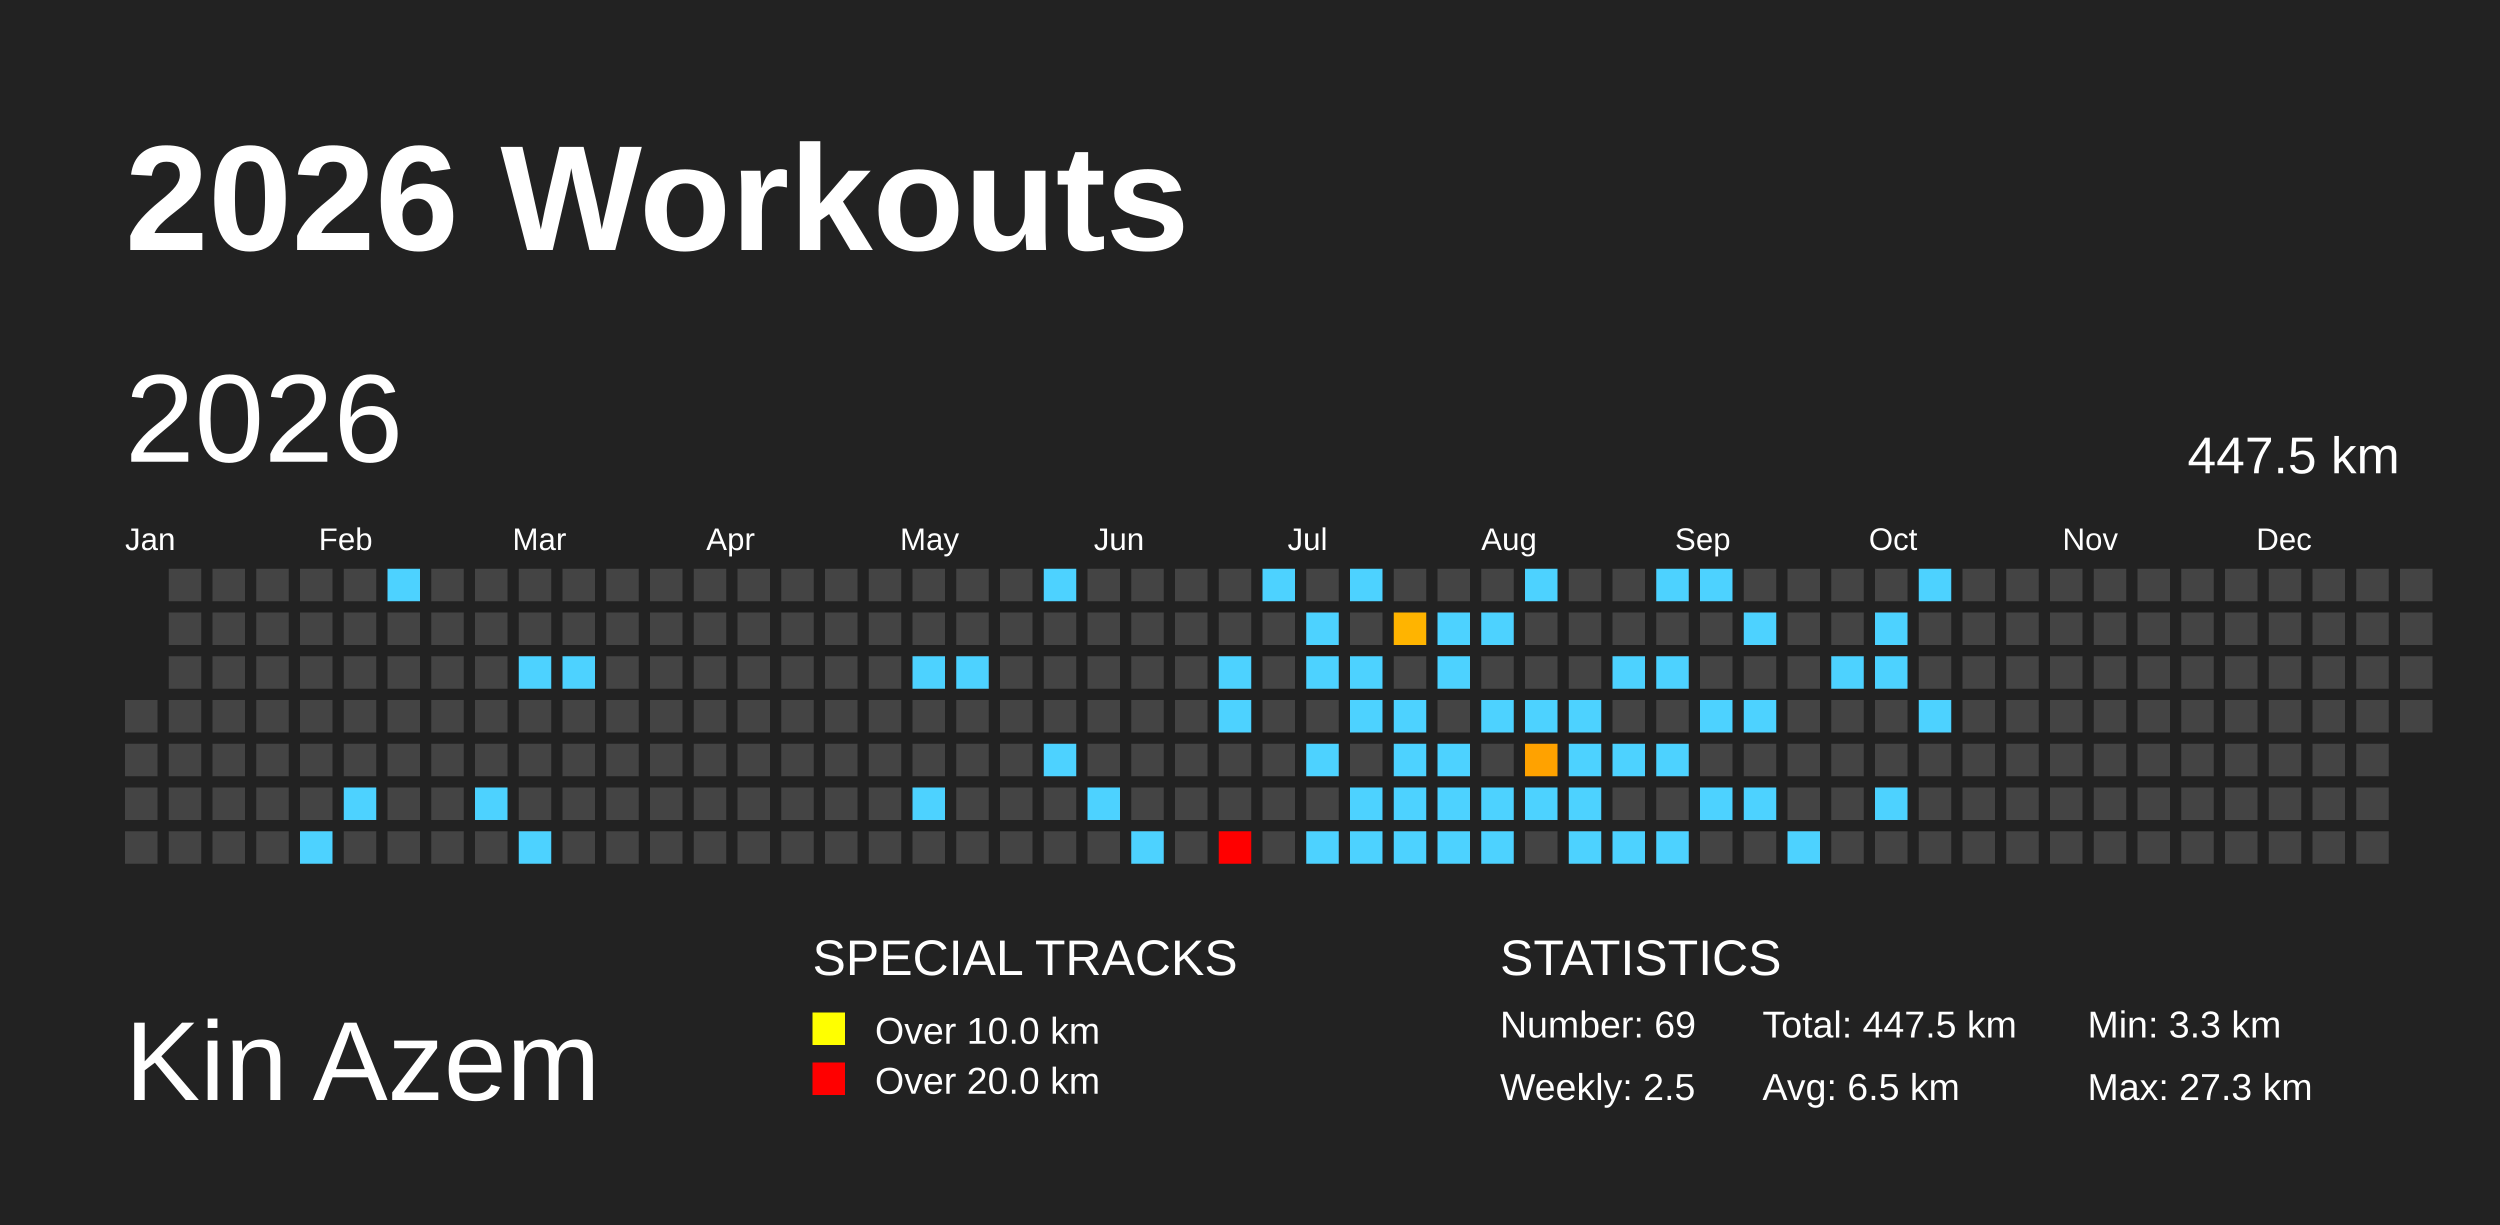
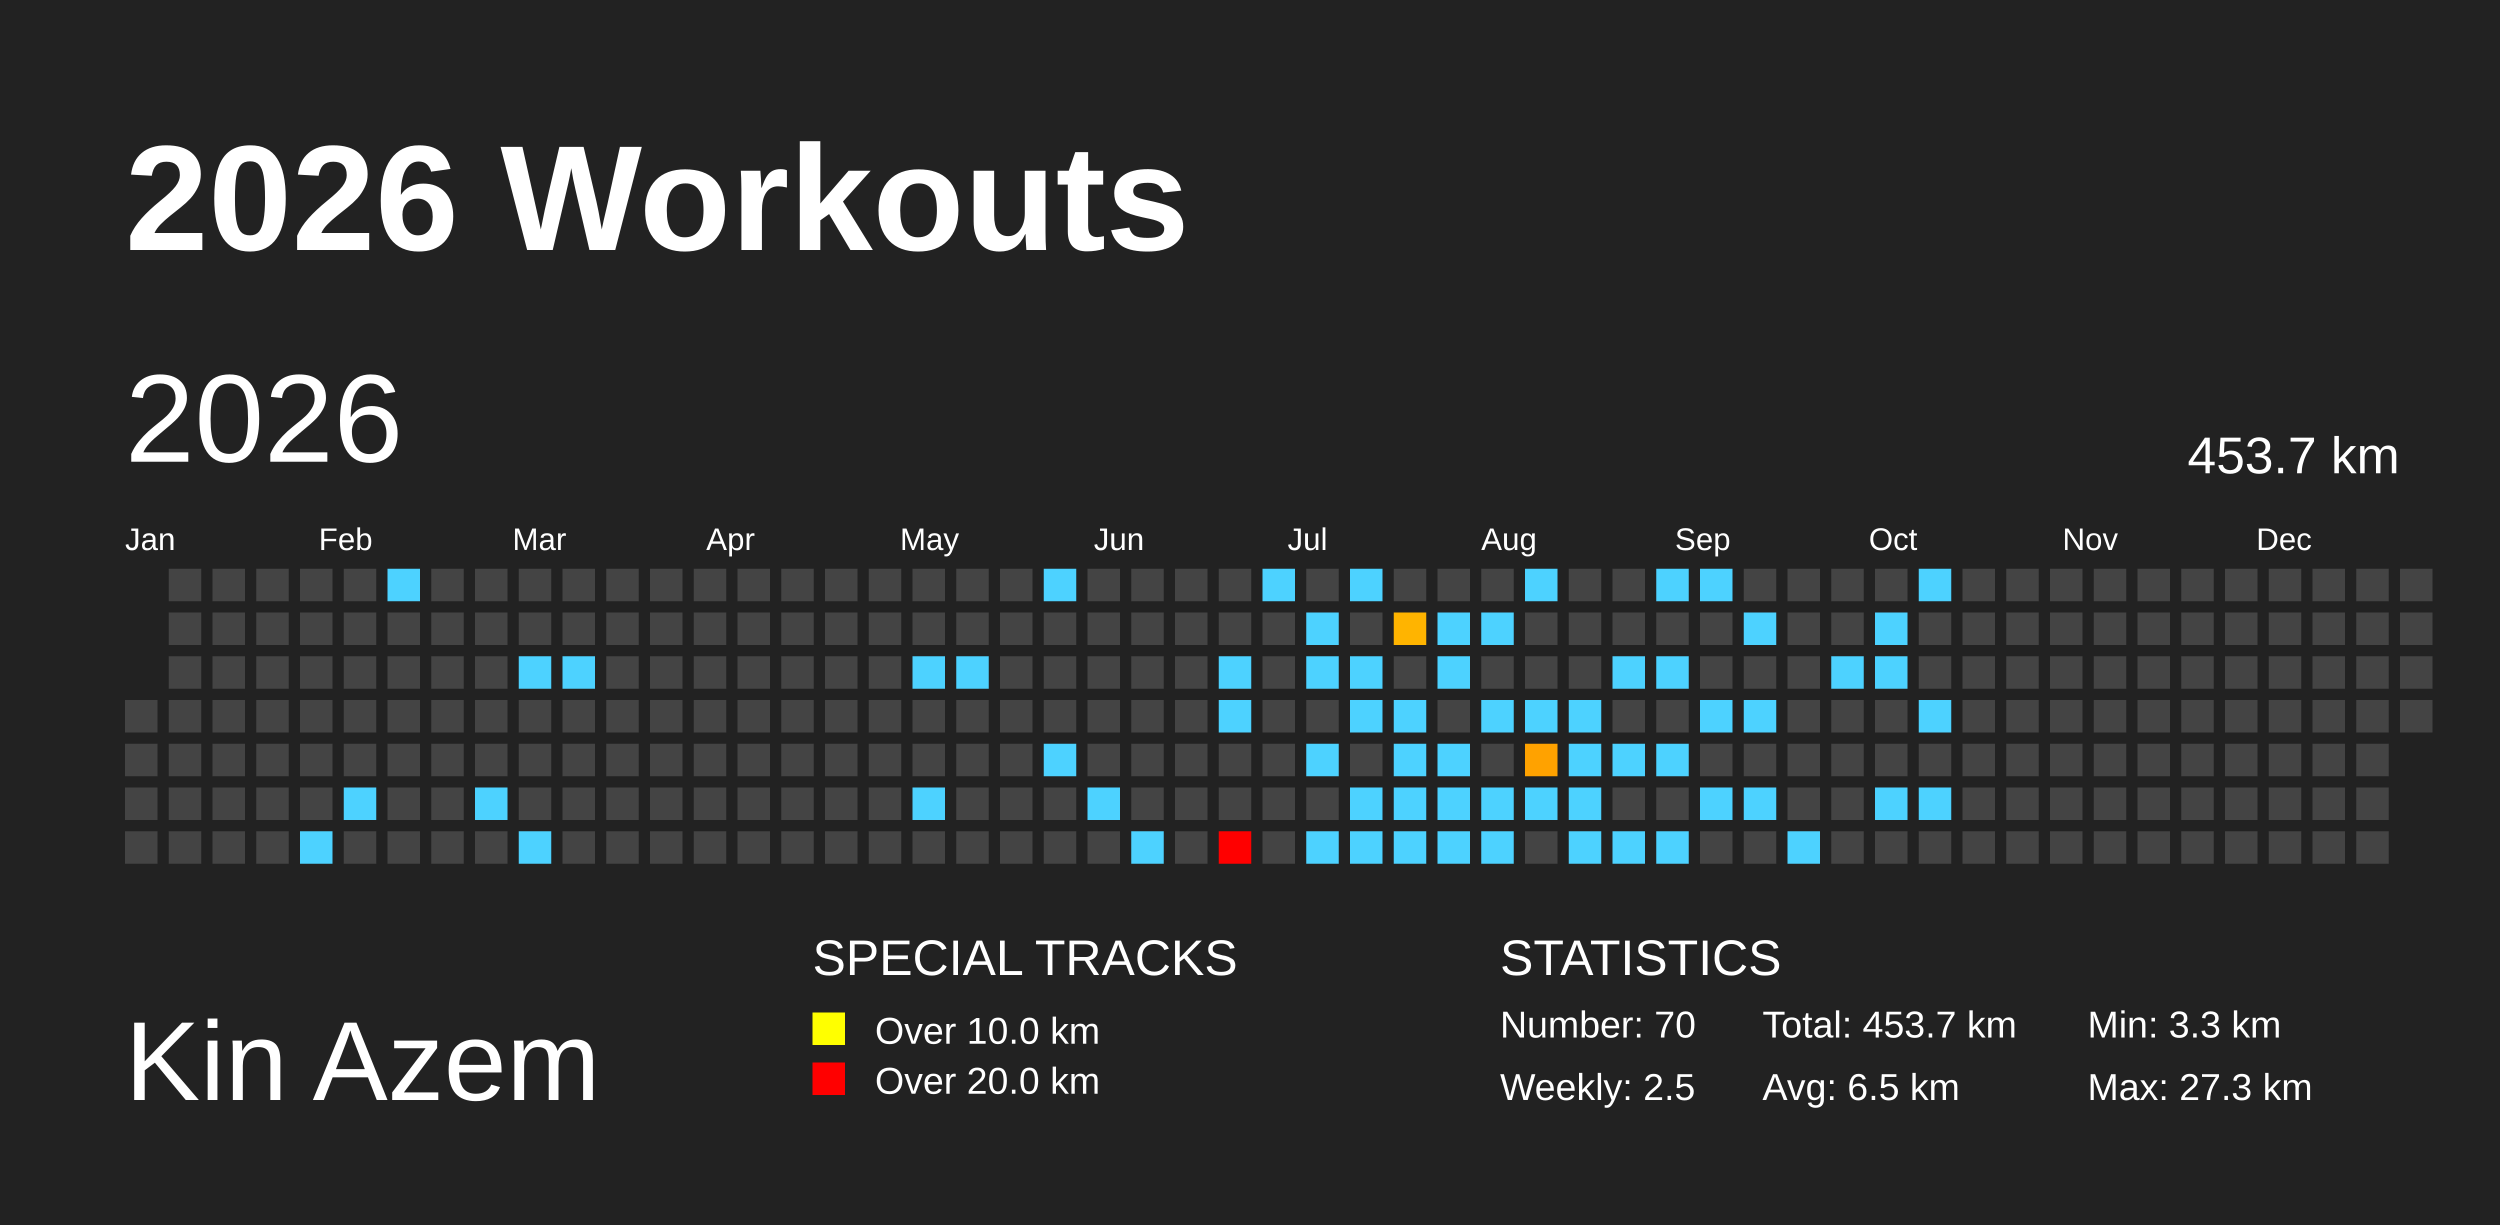
<svg xmlns="http://www.w3.org/2000/svg" baseProfile="full" height="98mm" version="1.1" viewBox="0,0,200,98" width="200mm">
  <defs>
    <pattern height="2" id="indoor-stripe" patternUnits="userSpaceOnUse" width="2">
      <line stroke="white" stroke-opacity="0.45" stroke-width="0.5" x1="0" x2="2" y1="2" y2="0" />
    </pattern>
  </defs>
  <rect fill="#222222" height="98" width="200" x="0" y="0" />
  <text fill="#FFFFFF" style="font-size:12px; font-family:Arial; font-weight:bold;" x="10" y="20">2026 Workouts</text>
  <text fill="#FFFFFF" style="font-size:9px; font-family:Arial" x="10" y="88">Kin Azem</text>
  <text fill="#FFFFFF" style="font-size:4px; font-family:Arial" x="65" y="78">SPECIAL TRACKS</text>
  <rect fill="yellow" height="2.6" width="2.6" x="65" y="81" />
  <text fill="#FFFFFF" style="font-size:3px; font-family:Arial" x="70" y="83.5">Over 10.0 km</text>
  <rect fill="red" height="2.6" width="2.6" x="65" y="85" />
  <text fill="#FFFFFF" style="font-size:3px; font-family:Arial" x="70" y="87.5">Over 20.0 km</text>
  <text fill="#FFFFFF" style="font-size:4px; font-family:Arial" x="120" y="78">STATISTICS</text>
-   <text fill="#FFFFFF" style="font-size:3px; font-family:Arial" x="120" y="83">Number: 69</text>
+   <text fill="#FFFFFF" style="font-size:3px; font-family:Arial" x="120" y="83">Number: 70</text>
  <text fill="#FFFFFF" style="font-size:3px; font-family:Arial" x="120" y="88">Weekly: 2.5</text>
-   <text fill="#FFFFFF" style="font-size:3px; font-family:Arial" x="141" y="83">Total: 447.5 km</text>
+   <text fill="#FFFFFF" style="font-size:3px; font-family:Arial" x="141" y="83">Total: 453.7 km</text>
  <text fill="#FFFFFF" style="font-size:3px; font-family:Arial" x="141" y="88">Avg: 6.5 km</text>
  <text fill="#FFFFFF" style="font-size:3px; font-family:Arial" x="167" y="83">Min: 3.3 km</text>
  <text fill="#FFFFFF" style="font-size:3px; font-family:Arial" x="167" y="88">Max: 27.3 km</text>
  <text dominant-baseline="hanging" fill="#FFFFFF" style="font-size:10.0px; font-family:Arial;" x="10" y="30">2026</text>
-   <text dominant-baseline="hanging" fill="#FFFFFF" style="font-size:4.125px; font-family:Arial;" x="175" y="35">447.5 km</text>
+   <text dominant-baseline="hanging" fill="#FFFFFF" style="font-size:4.125px; font-family:Arial;" x="175" y="35">453.7 km</text>
  <text fill="#FFFFFF" style="font-size:2.5px; font-family:Arial" x="10.0" y="44">Jan</text>
  <text fill="#FFFFFF" style="font-size:2.5px; font-family:Arial" x="25.5" y="44">Feb</text>
  <text fill="#FFFFFF" style="font-size:2.5px; font-family:Arial" x="41.0" y="44">Mar</text>
  <text fill="#FFFFFF" style="font-size:2.5px; font-family:Arial" x="56.5" y="44">Apr</text>
  <text fill="#FFFFFF" style="font-size:2.5px; font-family:Arial" x="72.0" y="44">May</text>
  <text fill="#FFFFFF" style="font-size:2.5px; font-family:Arial" x="87.5" y="44">Jun</text>
  <text fill="#FFFFFF" style="font-size:2.5px; font-family:Arial" x="103.0" y="44">Jul</text>
  <text fill="#FFFFFF" style="font-size:2.5px; font-family:Arial" x="118.5" y="44">Aug</text>
  <text fill="#FFFFFF" style="font-size:2.5px; font-family:Arial" x="134.0" y="44">Sep</text>
  <text fill="#FFFFFF" style="font-size:2.5px; font-family:Arial" x="149.5" y="44">Oct</text>
  <text fill="#FFFFFF" style="font-size:2.5px; font-family:Arial" x="165.0" y="44">Nov</text>
  <text fill="#FFFFFF" style="font-size:2.5px; font-family:Arial" x="180.5" y="44">Dec</text>
  <rect fill="#444444" height="2.6" width="2.6" x="10.0" y="56.0" />
  <rect fill="#444444" height="2.6" width="2.6" x="10.0" y="59.5" />
  <rect fill="#444444" height="2.6" width="2.6" x="10.0" y="63.0" />
  <rect fill="#444444" height="2.6" width="2.6" x="10.0" y="66.5" />
  <rect fill="#444444" height="2.6" width="2.6" x="13.5" y="45.5" />
  <rect fill="#444444" height="2.6" width="2.6" x="13.5" y="49.0" />
  <rect fill="#444444" height="2.6" width="2.6" x="13.5" y="52.5" />
  <rect fill="#444444" height="2.6" width="2.6" x="13.5" y="56.0" />
  <rect fill="#444444" height="2.6" width="2.6" x="13.5" y="59.5" />
  <rect fill="#444444" height="2.6" width="2.6" x="13.5" y="63.0" />
  <rect fill="#444444" height="2.6" width="2.6" x="13.5" y="66.5" />
  <rect fill="#444444" height="2.6" width="2.6" x="17.0" y="45.5" />
  <rect fill="#444444" height="2.6" width="2.6" x="17.0" y="49.0" />
  <rect fill="#444444" height="2.6" width="2.6" x="17.0" y="52.5" />
  <rect fill="#444444" height="2.6" width="2.6" x="17.0" y="56.0" />
  <rect fill="#444444" height="2.6" width="2.6" x="17.0" y="59.5" />
  <rect fill="#444444" height="2.6" width="2.6" x="17.0" y="63.0" />
  <rect fill="#444444" height="2.6" width="2.6" x="17.0" y="66.5" />
  <rect fill="#444444" height="2.6" width="2.6" x="20.5" y="45.5" />
  <rect fill="#444444" height="2.6" width="2.6" x="20.5" y="49.0" />
  <rect fill="#444444" height="2.6" width="2.6" x="20.5" y="52.5" />
  <rect fill="#444444" height="2.6" width="2.6" x="20.5" y="56.0" />
  <rect fill="#444444" height="2.6" width="2.6" x="20.5" y="59.5" />
  <rect fill="#444444" height="2.6" width="2.6" x="20.5" y="63.0" />
  <rect fill="#444444" height="2.6" width="2.6" x="20.5" y="66.5" />
  <rect fill="#444444" height="2.6" width="2.6" x="24.0" y="45.5" />
  <rect fill="#444444" height="2.6" width="2.6" x="24.0" y="49.0" />
  <rect fill="#444444" height="2.6" width="2.6" x="24.0" y="52.5" />
  <rect fill="#444444" height="2.6" width="2.6" x="24.0" y="56.0" />
  <rect fill="#444444" height="2.6" width="2.6" x="24.0" y="59.5" />
  <rect fill="#444444" height="2.6" width="2.6" x="24.0" y="63.0" />
  <rect fill="#4dd2ff" height="2.6" width="2.6" x="24.0" y="66.5" />
  <rect fill="#444444" height="2.6" width="2.6" x="27.5" y="45.5" />
  <rect fill="#444444" height="2.6" width="2.6" x="27.5" y="49.0" />
  <rect fill="#444444" height="2.6" width="2.6" x="27.5" y="52.5" />
  <rect fill="#444444" height="2.6" width="2.6" x="27.5" y="56.0" />
  <rect fill="#444444" height="2.6" width="2.6" x="27.5" y="59.5" />
  <rect fill="#4dd2ff" height="2.6" width="2.6" x="27.5" y="63.0" />
  <rect fill="#444444" height="2.6" width="2.6" x="27.5" y="66.5" />
  <rect fill="#4dd2ff" height="2.6" width="2.6" x="31.0" y="45.5" />
  <rect fill="#444444" height="2.6" width="2.6" x="31.0" y="49.0" />
  <rect fill="#444444" height="2.6" width="2.6" x="31.0" y="52.5" />
  <rect fill="#444444" height="2.6" width="2.6" x="31.0" y="56.0" />
  <rect fill="#444444" height="2.6" width="2.6" x="31.0" y="59.5" />
  <rect fill="#444444" height="2.6" width="2.6" x="31.0" y="63.0" />
  <rect fill="#444444" height="2.6" width="2.6" x="31.0" y="66.5" />
  <rect fill="#444444" height="2.6" width="2.6" x="34.5" y="45.5" />
  <rect fill="#444444" height="2.6" width="2.6" x="34.5" y="49.0" />
  <rect fill="#444444" height="2.6" width="2.6" x="34.5" y="52.5" />
  <rect fill="#444444" height="2.6" width="2.6" x="34.5" y="56.0" />
  <rect fill="#444444" height="2.6" width="2.6" x="34.5" y="59.5" />
  <rect fill="#444444" height="2.6" width="2.6" x="34.5" y="63.0" />
  <rect fill="#444444" height="2.6" width="2.6" x="34.5" y="66.5" />
  <rect fill="#444444" height="2.6" width="2.6" x="38.0" y="45.5" />
  <rect fill="#444444" height="2.6" width="2.6" x="38.0" y="49.0" />
  <rect fill="#444444" height="2.6" width="2.6" x="38.0" y="52.5" />
  <rect fill="#444444" height="2.6" width="2.6" x="38.0" y="56.0" />
  <rect fill="#444444" height="2.6" width="2.6" x="38.0" y="59.5" />
  <rect fill="#4dd2ff" height="2.6" width="2.6" x="38.0" y="63.0" />
  <rect fill="#444444" height="2.6" width="2.6" x="38.0" y="66.5" />
  <rect fill="#444444" height="2.6" width="2.6" x="41.5" y="45.5" />
  <rect fill="#444444" height="2.6" width="2.6" x="41.5" y="49.0" />
  <rect fill="#4dd2ff" height="2.6" width="2.6" x="41.5" y="52.5" />
  <rect fill="#444444" height="2.6" width="2.6" x="41.5" y="56.0" />
  <rect fill="#444444" height="2.6" width="2.6" x="41.5" y="59.5" />
  <rect fill="#444444" height="2.6" width="2.6" x="41.5" y="63.0" />
  <rect fill="#4dd2ff" height="2.6" width="2.6" x="41.5" y="66.5" />
  <rect fill="#444444" height="2.6" width="2.6" x="45.0" y="45.5" />
  <rect fill="#444444" height="2.6" width="2.6" x="45.0" y="49.0" />
  <rect fill="#4dd2ff" height="2.6" width="2.6" x="45.0" y="52.5" />
  <rect fill="#444444" height="2.6" width="2.6" x="45.0" y="56.0" />
  <rect fill="#444444" height="2.6" width="2.6" x="45.0" y="59.5" />
  <rect fill="#444444" height="2.6" width="2.6" x="45.0" y="63.0" />
  <rect fill="#444444" height="2.6" width="2.6" x="45.0" y="66.5" />
  <rect fill="#444444" height="2.6" width="2.6" x="48.5" y="45.5" />
  <rect fill="#444444" height="2.6" width="2.6" x="48.5" y="49.0" />
  <rect fill="#444444" height="2.6" width="2.6" x="48.5" y="52.5" />
  <rect fill="#444444" height="2.6" width="2.6" x="48.5" y="56.0" />
  <rect fill="#444444" height="2.6" width="2.6" x="48.5" y="59.5" />
  <rect fill="#444444" height="2.6" width="2.6" x="48.5" y="63.0" />
  <rect fill="#444444" height="2.6" width="2.6" x="48.5" y="66.5" />
  <rect fill="#444444" height="2.6" width="2.6" x="52.0" y="45.5" />
  <rect fill="#444444" height="2.6" width="2.6" x="52.0" y="49.0" />
  <rect fill="#444444" height="2.6" width="2.6" x="52.0" y="52.5" />
  <rect fill="#444444" height="2.6" width="2.6" x="52.0" y="56.0" />
  <rect fill="#444444" height="2.6" width="2.6" x="52.0" y="59.5" />
  <rect fill="#444444" height="2.6" width="2.6" x="52.0" y="63.0" />
  <rect fill="#444444" height="2.6" width="2.6" x="52.0" y="66.5" />
  <rect fill="#444444" height="2.6" width="2.6" x="55.5" y="45.5" />
  <rect fill="#444444" height="2.6" width="2.6" x="55.5" y="49.0" />
  <rect fill="#444444" height="2.6" width="2.6" x="55.5" y="52.5" />
  <rect fill="#444444" height="2.6" width="2.6" x="55.5" y="56.0" />
  <rect fill="#444444" height="2.6" width="2.6" x="55.5" y="59.5" />
  <rect fill="#444444" height="2.6" width="2.6" x="55.5" y="63.0" />
  <rect fill="#444444" height="2.6" width="2.6" x="55.5" y="66.5" />
  <rect fill="#444444" height="2.6" width="2.6" x="59.0" y="45.5" />
  <rect fill="#444444" height="2.6" width="2.6" x="59.0" y="49.0" />
  <rect fill="#444444" height="2.6" width="2.6" x="59.0" y="52.5" />
  <rect fill="#444444" height="2.6" width="2.6" x="59.0" y="56.0" />
  <rect fill="#444444" height="2.6" width="2.6" x="59.0" y="59.5" />
  <rect fill="#444444" height="2.6" width="2.6" x="59.0" y="63.0" />
  <rect fill="#444444" height="2.6" width="2.6" x="59.0" y="66.5" />
  <rect fill="#444444" height="2.6" width="2.6" x="62.5" y="45.5" />
  <rect fill="#444444" height="2.6" width="2.6" x="62.5" y="49.0" />
  <rect fill="#444444" height="2.6" width="2.6" x="62.5" y="52.5" />
  <rect fill="#444444" height="2.6" width="2.6" x="62.5" y="56.0" />
  <rect fill="#444444" height="2.6" width="2.6" x="62.5" y="59.5" />
  <rect fill="#444444" height="2.6" width="2.6" x="62.5" y="63.0" />
  <rect fill="#444444" height="2.6" width="2.6" x="62.5" y="66.5" />
  <rect fill="#444444" height="2.6" width="2.6" x="66.0" y="45.5" />
  <rect fill="#444444" height="2.6" width="2.6" x="66.0" y="49.0" />
  <rect fill="#444444" height="2.6" width="2.6" x="66.0" y="52.5" />
  <rect fill="#444444" height="2.6" width="2.6" x="66.0" y="56.0" />
  <rect fill="#444444" height="2.6" width="2.6" x="66.0" y="59.5" />
  <rect fill="#444444" height="2.6" width="2.6" x="66.0" y="63.0" />
  <rect fill="#444444" height="2.6" width="2.6" x="66.0" y="66.5" />
  <rect fill="#444444" height="2.6" width="2.6" x="69.5" y="45.5" />
  <rect fill="#444444" height="2.6" width="2.6" x="69.5" y="49.0" />
  <rect fill="#444444" height="2.6" width="2.6" x="69.5" y="52.5" />
  <rect fill="#444444" height="2.6" width="2.6" x="69.5" y="56.0" />
  <rect fill="#444444" height="2.6" width="2.6" x="69.5" y="59.5" />
  <rect fill="#444444" height="2.6" width="2.6" x="69.5" y="63.0" />
  <rect fill="#444444" height="2.6" width="2.6" x="69.5" y="66.5" />
  <rect fill="#444444" height="2.6" width="2.6" x="73.0" y="45.5" />
  <rect fill="#444444" height="2.6" width="2.6" x="73.0" y="49.0" />
  <rect fill="#4dd2ff" height="2.6" width="2.6" x="73.0" y="52.5" />
  <rect fill="#444444" height="2.6" width="2.6" x="73.0" y="56.0" />
  <rect fill="#444444" height="2.6" width="2.6" x="73.0" y="59.5" />
  <rect fill="#4dd2ff" height="2.6" width="2.6" x="73.0" y="63.0" />
  <rect fill="#444444" height="2.6" width="2.6" x="73.0" y="66.5" />
  <rect fill="#444444" height="2.6" width="2.6" x="76.5" y="45.5" />
  <rect fill="#444444" height="2.6" width="2.6" x="76.5" y="49.0" />
  <rect fill="#4dd2ff" height="2.6" width="2.6" x="76.5" y="52.5" />
  <rect fill="#444444" height="2.6" width="2.6" x="76.5" y="56.0" />
  <rect fill="#444444" height="2.6" width="2.6" x="76.5" y="59.5" />
  <rect fill="#444444" height="2.6" width="2.6" x="76.5" y="63.0" />
  <rect fill="#444444" height="2.6" width="2.6" x="76.5" y="66.5" />
  <rect fill="#444444" height="2.6" width="2.6" x="80.0" y="45.5" />
  <rect fill="#444444" height="2.6" width="2.6" x="80.0" y="49.0" />
  <rect fill="#444444" height="2.6" width="2.6" x="80.0" y="52.5" />
  <rect fill="#444444" height="2.6" width="2.6" x="80.0" y="56.0" />
  <rect fill="#444444" height="2.6" width="2.6" x="80.0" y="59.5" />
  <rect fill="#444444" height="2.6" width="2.6" x="80.0" y="63.0" />
  <rect fill="#444444" height="2.6" width="2.6" x="80.0" y="66.5" />
  <rect fill="#4dd2ff" height="2.6" width="2.6" x="83.5" y="45.5" />
  <rect fill="#444444" height="2.6" width="2.6" x="83.5" y="49.0" />
  <rect fill="#444444" height="2.6" width="2.6" x="83.5" y="52.5" />
  <rect fill="#444444" height="2.6" width="2.6" x="83.5" y="56.0" />
  <rect fill="#4dd2ff" height="2.6" width="2.6" x="83.5" y="59.5" />
  <rect fill="#444444" height="2.6" width="2.6" x="83.5" y="63.0" />
  <rect fill="#444444" height="2.6" width="2.6" x="83.5" y="66.5" />
  <rect fill="#444444" height="2.6" width="2.6" x="87.0" y="45.5" />
  <rect fill="#444444" height="2.6" width="2.6" x="87.0" y="49.0" />
  <rect fill="#444444" height="2.6" width="2.6" x="87.0" y="52.5" />
  <rect fill="#444444" height="2.6" width="2.6" x="87.0" y="56.0" />
  <rect fill="#444444" height="2.6" width="2.6" x="87.0" y="59.5" />
  <rect fill="#4dd2ff" height="2.6" width="2.6" x="87.0" y="63.0" />
  <rect fill="#444444" height="2.6" width="2.6" x="87.0" y="66.5" />
  <rect fill="#444444" height="2.6" width="2.6" x="90.5" y="45.5" />
  <rect fill="#444444" height="2.6" width="2.6" x="90.5" y="49.0" />
  <rect fill="#444444" height="2.6" width="2.6" x="90.5" y="52.5" />
  <rect fill="#444444" height="2.6" width="2.6" x="90.5" y="56.0" />
  <rect fill="#444444" height="2.6" width="2.6" x="90.5" y="59.5" />
  <rect fill="#444444" height="2.6" width="2.6" x="90.5" y="63.0" />
  <rect fill="#4dd2ff" height="2.6" width="2.6" x="90.5" y="66.5" />
  <rect fill="#444444" height="2.6" width="2.6" x="94.0" y="45.5" />
  <rect fill="#444444" height="2.6" width="2.6" x="94.0" y="49.0" />
  <rect fill="#444444" height="2.6" width="2.6" x="94.0" y="52.5" />
  <rect fill="#444444" height="2.6" width="2.6" x="94.0" y="56.0" />
  <rect fill="#444444" height="2.6" width="2.6" x="94.0" y="59.5" />
  <rect fill="#444444" height="2.6" width="2.6" x="94.0" y="63.0" />
  <rect fill="#444444" height="2.6" width="2.6" x="94.0" y="66.5" />
  <rect fill="#444444" height="2.6" width="2.6" x="97.5" y="45.5" />
  <rect fill="#444444" height="2.6" width="2.6" x="97.5" y="49.0" />
  <rect fill="#4dd2ff" height="2.6" width="2.6" x="97.5" y="52.5" />
  <rect fill="#4dd2ff" height="2.6" width="2.6" x="97.5" y="56.0" />
  <rect fill="#444444" height="2.6" width="2.6" x="97.5" y="59.5" />
  <rect fill="#444444" height="2.6" width="2.6" x="97.5" y="63.0" />
  <rect fill="red" height="2.6" width="2.6" x="97.5" y="66.5" />
  <rect fill="#4dd2ff" height="2.6" width="2.6" x="101.0" y="45.5" />
  <rect fill="#444444" height="2.6" width="2.6" x="101.0" y="49.0" />
  <rect fill="#444444" height="2.6" width="2.6" x="101.0" y="52.5" />
  <rect fill="#444444" height="2.6" width="2.6" x="101.0" y="56.0" />
  <rect fill="#444444" height="2.6" width="2.6" x="101.0" y="59.5" />
  <rect fill="#444444" height="2.6" width="2.6" x="101.0" y="63.0" />
  <rect fill="#444444" height="2.6" width="2.6" x="101.0" y="66.5" />
  <rect fill="#444444" height="2.6" width="2.6" x="104.5" y="45.5" />
  <rect fill="#4dd2ff" height="2.6" width="2.6" x="104.5" y="49.0" />
  <rect fill="#4dd2ff" height="2.6" width="2.6" x="104.5" y="52.5" />
  <rect fill="#444444" height="2.6" width="2.6" x="104.5" y="56.0" />
  <rect fill="#4dd2ff" height="2.6" width="2.6" x="104.5" y="59.5" />
  <rect fill="#444444" height="2.6" width="2.6" x="104.5" y="63.0" />
  <rect fill="#4dd2ff" height="2.6" width="2.6" x="104.5" y="66.5" />
  <rect fill="#4dd2ff" height="2.6" width="2.6" x="108.0" y="45.5" />
  <rect fill="#444444" height="2.6" width="2.6" x="108.0" y="49.0" />
  <rect fill="#4dd2ff" height="2.6" width="2.6" x="108.0" y="52.5" />
  <rect fill="#4dd2ff" height="2.6" width="2.6" x="108.0" y="56.0" />
  <rect fill="#444444" height="2.6" width="2.6" x="108.0" y="59.5" />
  <rect fill="#4dd2ff" height="2.6" width="2.6" x="108.0" y="63.0" />
  <rect fill="#4dd2ff" height="2.6" width="2.6" x="108.0" y="66.5" />
  <rect fill="#444444" height="2.6" width="2.6" x="111.5" y="45.5" />
  <rect fill="#ffb400" height="2.6" width="2.6" x="111.5" y="49.0" />
  <rect fill="#444444" height="2.6" width="2.6" x="111.5" y="52.5" />
  <rect fill="#4dd2ff" height="2.6" width="2.6" x="111.5" y="56.0" />
  <rect fill="#4dd2ff" height="2.6" width="2.6" x="111.5" y="59.5" />
  <rect fill="#4dd2ff" height="2.6" width="2.6" x="111.5" y="63.0" />
  <rect fill="#4dd2ff" height="2.6" width="2.6" x="111.5" y="66.5" />
  <rect fill="#444444" height="2.6" width="2.6" x="115.0" y="45.5" />
  <rect fill="#4dd2ff" height="2.6" width="2.6" x="115.0" y="49.0" />
  <rect fill="#4dd2ff" height="2.6" width="2.6" x="115.0" y="52.5" />
  <rect fill="#444444" height="2.6" width="2.6" x="115.0" y="56.0" />
  <rect fill="#4dd2ff" height="2.6" width="2.6" x="115.0" y="59.5" />
  <rect fill="#4dd2ff" height="2.6" width="2.6" x="115.0" y="63.0" />
  <rect fill="#4dd2ff" height="2.6" width="2.6" x="115.0" y="66.5" />
  <rect fill="#444444" height="2.6" width="2.6" x="118.5" y="45.5" />
  <rect fill="#4dd2ff" height="2.6" width="2.6" x="118.5" y="49.0" />
  <rect fill="#444444" height="2.6" width="2.6" x="118.5" y="52.5" />
  <rect fill="#4dd2ff" height="2.6" width="2.6" x="118.5" y="56.0" />
  <rect fill="#444444" height="2.6" width="2.6" x="118.5" y="59.5" />
  <rect fill="#4dd2ff" height="2.6" width="2.6" x="118.5" y="63.0" />
  <rect fill="#4dd2ff" height="2.6" width="2.6" x="118.5" y="66.5" />
  <rect fill="#4dd2ff" height="2.6" width="2.6" x="122.0" y="45.5" />
  <rect fill="#444444" height="2.6" width="2.6" x="122.0" y="49.0" />
  <rect fill="#444444" height="2.6" width="2.6" x="122.0" y="52.5" />
  <rect fill="#4dd2ff" height="2.6" width="2.6" x="122.0" y="56.0" />
  <rect fill="#ffa200" height="2.6" width="2.6" x="122.0" y="59.5" />
  <rect fill="#4dd2ff" height="2.6" width="2.6" x="122.0" y="63.0" />
  <rect fill="#444444" height="2.6" width="2.6" x="122.0" y="66.5" />
  <rect fill="#444444" height="2.6" width="2.6" x="125.5" y="45.5" />
  <rect fill="#444444" height="2.6" width="2.6" x="125.5" y="49.0" />
  <rect fill="#444444" height="2.6" width="2.6" x="125.5" y="52.5" />
  <rect fill="#4dd2ff" height="2.6" width="2.6" x="125.5" y="56.0" />
  <rect fill="#4dd2ff" height="2.6" width="2.6" x="125.5" y="59.5" />
  <rect fill="#4dd2ff" height="2.6" width="2.6" x="125.5" y="63.0" />
  <rect fill="#4dd2ff" height="2.6" width="2.6" x="125.5" y="66.5" />
  <rect fill="#444444" height="2.6" width="2.6" x="129.0" y="45.5" />
  <rect fill="#444444" height="2.6" width="2.6" x="129.0" y="49.0" />
  <rect fill="#4dd2ff" height="2.6" width="2.6" x="129.0" y="52.5" />
  <rect fill="#444444" height="2.6" width="2.6" x="129.0" y="56.0" />
  <rect fill="#4dd2ff" height="2.6" width="2.6" x="129.0" y="59.5" />
  <rect fill="#444444" height="2.6" width="2.6" x="129.0" y="63.0" />
  <rect fill="#4dd2ff" height="2.6" width="2.6" x="129.0" y="66.5" />
  <rect fill="#4dd2ff" height="2.6" width="2.6" x="132.5" y="45.5" />
  <rect fill="#444444" height="2.6" width="2.6" x="132.5" y="49.0" />
  <rect fill="#4dd2ff" height="2.6" width="2.6" x="132.5" y="52.5" />
  <rect fill="#444444" height="2.6" width="2.6" x="132.5" y="56.0" />
  <rect fill="#4dd2ff" height="2.6" width="2.6" x="132.5" y="59.5" />
  <rect fill="#444444" height="2.6" width="2.6" x="132.5" y="63.0" />
  <rect fill="#4dd2ff" height="2.6" width="2.6" x="132.5" y="66.5" />
  <rect fill="#4dd2ff" height="2.6" width="2.6" x="136.0" y="45.5" />
  <rect fill="#444444" height="2.6" width="2.6" x="136.0" y="49.0" />
  <rect fill="#444444" height="2.6" width="2.6" x="136.0" y="52.5" />
  <rect fill="#4dd2ff" height="2.6" width="2.6" x="136.0" y="56.0" />
  <rect fill="#444444" height="2.6" width="2.6" x="136.0" y="59.5" />
  <rect fill="#4dd2ff" height="2.6" width="2.6" x="136.0" y="63.0" />
  <rect fill="#444444" height="2.6" width="2.6" x="136.0" y="66.5" />
  <rect fill="#444444" height="2.6" width="2.6" x="139.5" y="45.5" />
  <rect fill="#4dd2ff" height="2.6" width="2.6" x="139.5" y="49.0" />
  <rect fill="#444444" height="2.6" width="2.6" x="139.5" y="52.5" />
  <rect fill="#4dd2ff" height="2.6" width="2.6" x="139.5" y="56.0" />
  <rect fill="#444444" height="2.6" width="2.6" x="139.5" y="59.5" />
  <rect fill="#4dd2ff" height="2.6" width="2.6" x="139.5" y="63.0" />
  <rect fill="#444444" height="2.6" width="2.6" x="139.5" y="66.5" />
  <rect fill="#444444" height="2.6" width="2.6" x="143.0" y="45.5" />
  <rect fill="#444444" height="2.6" width="2.6" x="143.0" y="49.0" />
  <rect fill="#444444" height="2.6" width="2.6" x="143.0" y="52.5" />
  <rect fill="#444444" height="2.6" width="2.6" x="143.0" y="56.0" />
  <rect fill="#444444" height="2.6" width="2.6" x="143.0" y="59.5" />
  <rect fill="#444444" height="2.6" width="2.6" x="143.0" y="63.0" />
  <rect fill="#4dd2ff" height="2.6" width="2.6" x="143.0" y="66.5" />
  <rect fill="#444444" height="2.6" width="2.6" x="146.5" y="45.5" />
  <rect fill="#444444" height="2.6" width="2.6" x="146.5" y="49.0" />
  <rect fill="#4dd2ff" height="2.6" width="2.6" x="146.5" y="52.5" />
  <rect fill="#444444" height="2.6" width="2.6" x="146.5" y="56.0" />
  <rect fill="#444444" height="2.6" width="2.6" x="146.5" y="59.5" />
  <rect fill="#444444" height="2.6" width="2.6" x="146.5" y="63.0" />
  <rect fill="#444444" height="2.6" width="2.6" x="146.5" y="66.5" />
  <rect fill="#444444" height="2.6" width="2.6" x="150.0" y="45.5" />
  <rect fill="#4dd2ff" height="2.6" width="2.6" x="150.0" y="49.0" />
  <rect fill="#4dd2ff" height="2.6" width="2.6" x="150.0" y="52.5" />
  <rect fill="#444444" height="2.6" width="2.6" x="150.0" y="56.0" />
  <rect fill="#444444" height="2.6" width="2.6" x="150.0" y="59.5" />
  <rect fill="#4dd2ff" height="2.6" width="2.6" x="150.0" y="63.0" />
  <rect fill="#444444" height="2.6" width="2.6" x="150.0" y="66.5" />
  <rect fill="#4dd2ff" height="2.6" width="2.6" x="153.5" y="45.5" />
  <rect fill="#444444" height="2.6" width="2.6" x="153.5" y="49.0" />
  <rect fill="#444444" height="2.6" width="2.6" x="153.5" y="52.5" />
  <rect fill="#4dd2ff" height="2.6" width="2.6" x="153.5" y="56.0" />
  <rect fill="#444444" height="2.6" width="2.6" x="153.5" y="59.5" />
-   <rect fill="#444444" height="2.6" width="2.6" x="153.5" y="63.0" />
+   <rect fill="#4dd2ff" height="2.6" width="2.6" x="153.5" y="63.0" />
  <rect fill="#444444" height="2.6" width="2.6" x="153.5" y="66.5" />
  <rect fill="#444444" height="2.6" width="2.6" x="157.0" y="45.5" />
  <rect fill="#444444" height="2.6" width="2.6" x="157.0" y="49.0" />
  <rect fill="#444444" height="2.6" width="2.6" x="157.0" y="52.5" />
  <rect fill="#444444" height="2.6" width="2.6" x="157.0" y="56.0" />
  <rect fill="#444444" height="2.6" width="2.6" x="157.0" y="59.5" />
  <rect fill="#444444" height="2.6" width="2.6" x="157.0" y="63.0" />
  <rect fill="#444444" height="2.6" width="2.6" x="157.0" y="66.5" />
  <rect fill="#444444" height="2.6" width="2.6" x="160.5" y="45.5" />
  <rect fill="#444444" height="2.6" width="2.6" x="160.5" y="49.0" />
  <rect fill="#444444" height="2.6" width="2.6" x="160.5" y="52.5" />
  <rect fill="#444444" height="2.6" width="2.6" x="160.5" y="56.0" />
  <rect fill="#444444" height="2.6" width="2.6" x="160.5" y="59.5" />
  <rect fill="#444444" height="2.6" width="2.6" x="160.5" y="63.0" />
  <rect fill="#444444" height="2.6" width="2.6" x="160.5" y="66.5" />
  <rect fill="#444444" height="2.6" width="2.6" x="164.0" y="45.5" />
  <rect fill="#444444" height="2.6" width="2.6" x="164.0" y="49.0" />
  <rect fill="#444444" height="2.6" width="2.6" x="164.0" y="52.5" />
  <rect fill="#444444" height="2.6" width="2.6" x="164.0" y="56.0" />
  <rect fill="#444444" height="2.6" width="2.6" x="164.0" y="59.5" />
  <rect fill="#444444" height="2.6" width="2.6" x="164.0" y="63.0" />
  <rect fill="#444444" height="2.6" width="2.6" x="164.0" y="66.5" />
  <rect fill="#444444" height="2.6" width="2.6" x="167.5" y="45.5" />
  <rect fill="#444444" height="2.6" width="2.6" x="167.5" y="49.0" />
  <rect fill="#444444" height="2.6" width="2.6" x="167.5" y="52.5" />
  <rect fill="#444444" height="2.6" width="2.6" x="167.5" y="56.0" />
  <rect fill="#444444" height="2.6" width="2.6" x="167.5" y="59.5" />
  <rect fill="#444444" height="2.6" width="2.6" x="167.5" y="63.0" />
  <rect fill="#444444" height="2.6" width="2.6" x="167.5" y="66.5" />
  <rect fill="#444444" height="2.6" width="2.6" x="171.0" y="45.5" />
  <rect fill="#444444" height="2.6" width="2.6" x="171.0" y="49.0" />
  <rect fill="#444444" height="2.6" width="2.6" x="171.0" y="52.5" />
  <rect fill="#444444" height="2.6" width="2.6" x="171.0" y="56.0" />
  <rect fill="#444444" height="2.6" width="2.6" x="171.0" y="59.5" />
  <rect fill="#444444" height="2.6" width="2.6" x="171.0" y="63.0" />
  <rect fill="#444444" height="2.6" width="2.6" x="171.0" y="66.5" />
  <rect fill="#444444" height="2.6" width="2.6" x="174.5" y="45.5" />
  <rect fill="#444444" height="2.6" width="2.6" x="174.5" y="49.0" />
  <rect fill="#444444" height="2.6" width="2.6" x="174.5" y="52.5" />
  <rect fill="#444444" height="2.6" width="2.6" x="174.5" y="56.0" />
  <rect fill="#444444" height="2.6" width="2.6" x="174.5" y="59.5" />
  <rect fill="#444444" height="2.6" width="2.6" x="174.5" y="63.0" />
  <rect fill="#444444" height="2.6" width="2.6" x="174.5" y="66.5" />
  <rect fill="#444444" height="2.6" width="2.6" x="178.0" y="45.5" />
  <rect fill="#444444" height="2.6" width="2.6" x="178.0" y="49.0" />
  <rect fill="#444444" height="2.6" width="2.6" x="178.0" y="52.5" />
  <rect fill="#444444" height="2.6" width="2.6" x="178.0" y="56.0" />
  <rect fill="#444444" height="2.6" width="2.6" x="178.0" y="59.5" />
  <rect fill="#444444" height="2.6" width="2.6" x="178.0" y="63.0" />
  <rect fill="#444444" height="2.6" width="2.6" x="178.0" y="66.5" />
  <rect fill="#444444" height="2.6" width="2.6" x="181.5" y="45.5" />
  <rect fill="#444444" height="2.6" width="2.6" x="181.5" y="49.0" />
  <rect fill="#444444" height="2.6" width="2.6" x="181.5" y="52.5" />
  <rect fill="#444444" height="2.6" width="2.6" x="181.5" y="56.0" />
  <rect fill="#444444" height="2.6" width="2.6" x="181.5" y="59.5" />
  <rect fill="#444444" height="2.6" width="2.6" x="181.5" y="63.0" />
  <rect fill="#444444" height="2.6" width="2.6" x="181.5" y="66.5" />
  <rect fill="#444444" height="2.6" width="2.6" x="185.0" y="45.5" />
  <rect fill="#444444" height="2.6" width="2.6" x="185.0" y="49.0" />
  <rect fill="#444444" height="2.6" width="2.6" x="185.0" y="52.5" />
  <rect fill="#444444" height="2.6" width="2.6" x="185.0" y="56.0" />
  <rect fill="#444444" height="2.6" width="2.6" x="185.0" y="59.5" />
  <rect fill="#444444" height="2.6" width="2.6" x="185.0" y="63.0" />
  <rect fill="#444444" height="2.6" width="2.6" x="185.0" y="66.5" />
  <rect fill="#444444" height="2.6" width="2.6" x="188.5" y="45.5" />
  <rect fill="#444444" height="2.6" width="2.6" x="188.5" y="49.0" />
  <rect fill="#444444" height="2.6" width="2.6" x="188.5" y="52.5" />
  <rect fill="#444444" height="2.6" width="2.6" x="188.5" y="56.0" />
  <rect fill="#444444" height="2.6" width="2.6" x="188.5" y="59.5" />
  <rect fill="#444444" height="2.6" width="2.6" x="188.5" y="63.0" />
  <rect fill="#444444" height="2.6" width="2.6" x="188.5" y="66.5" />
  <rect fill="#444444" height="2.6" width="2.6" x="192.0" y="45.5" />
  <rect fill="#444444" height="2.6" width="2.6" x="192.0" y="49.0" />
  <rect fill="#444444" height="2.6" width="2.6" x="192.0" y="52.5" />
  <rect fill="#444444" height="2.6" width="2.6" x="192.0" y="56.0" />
</svg>
